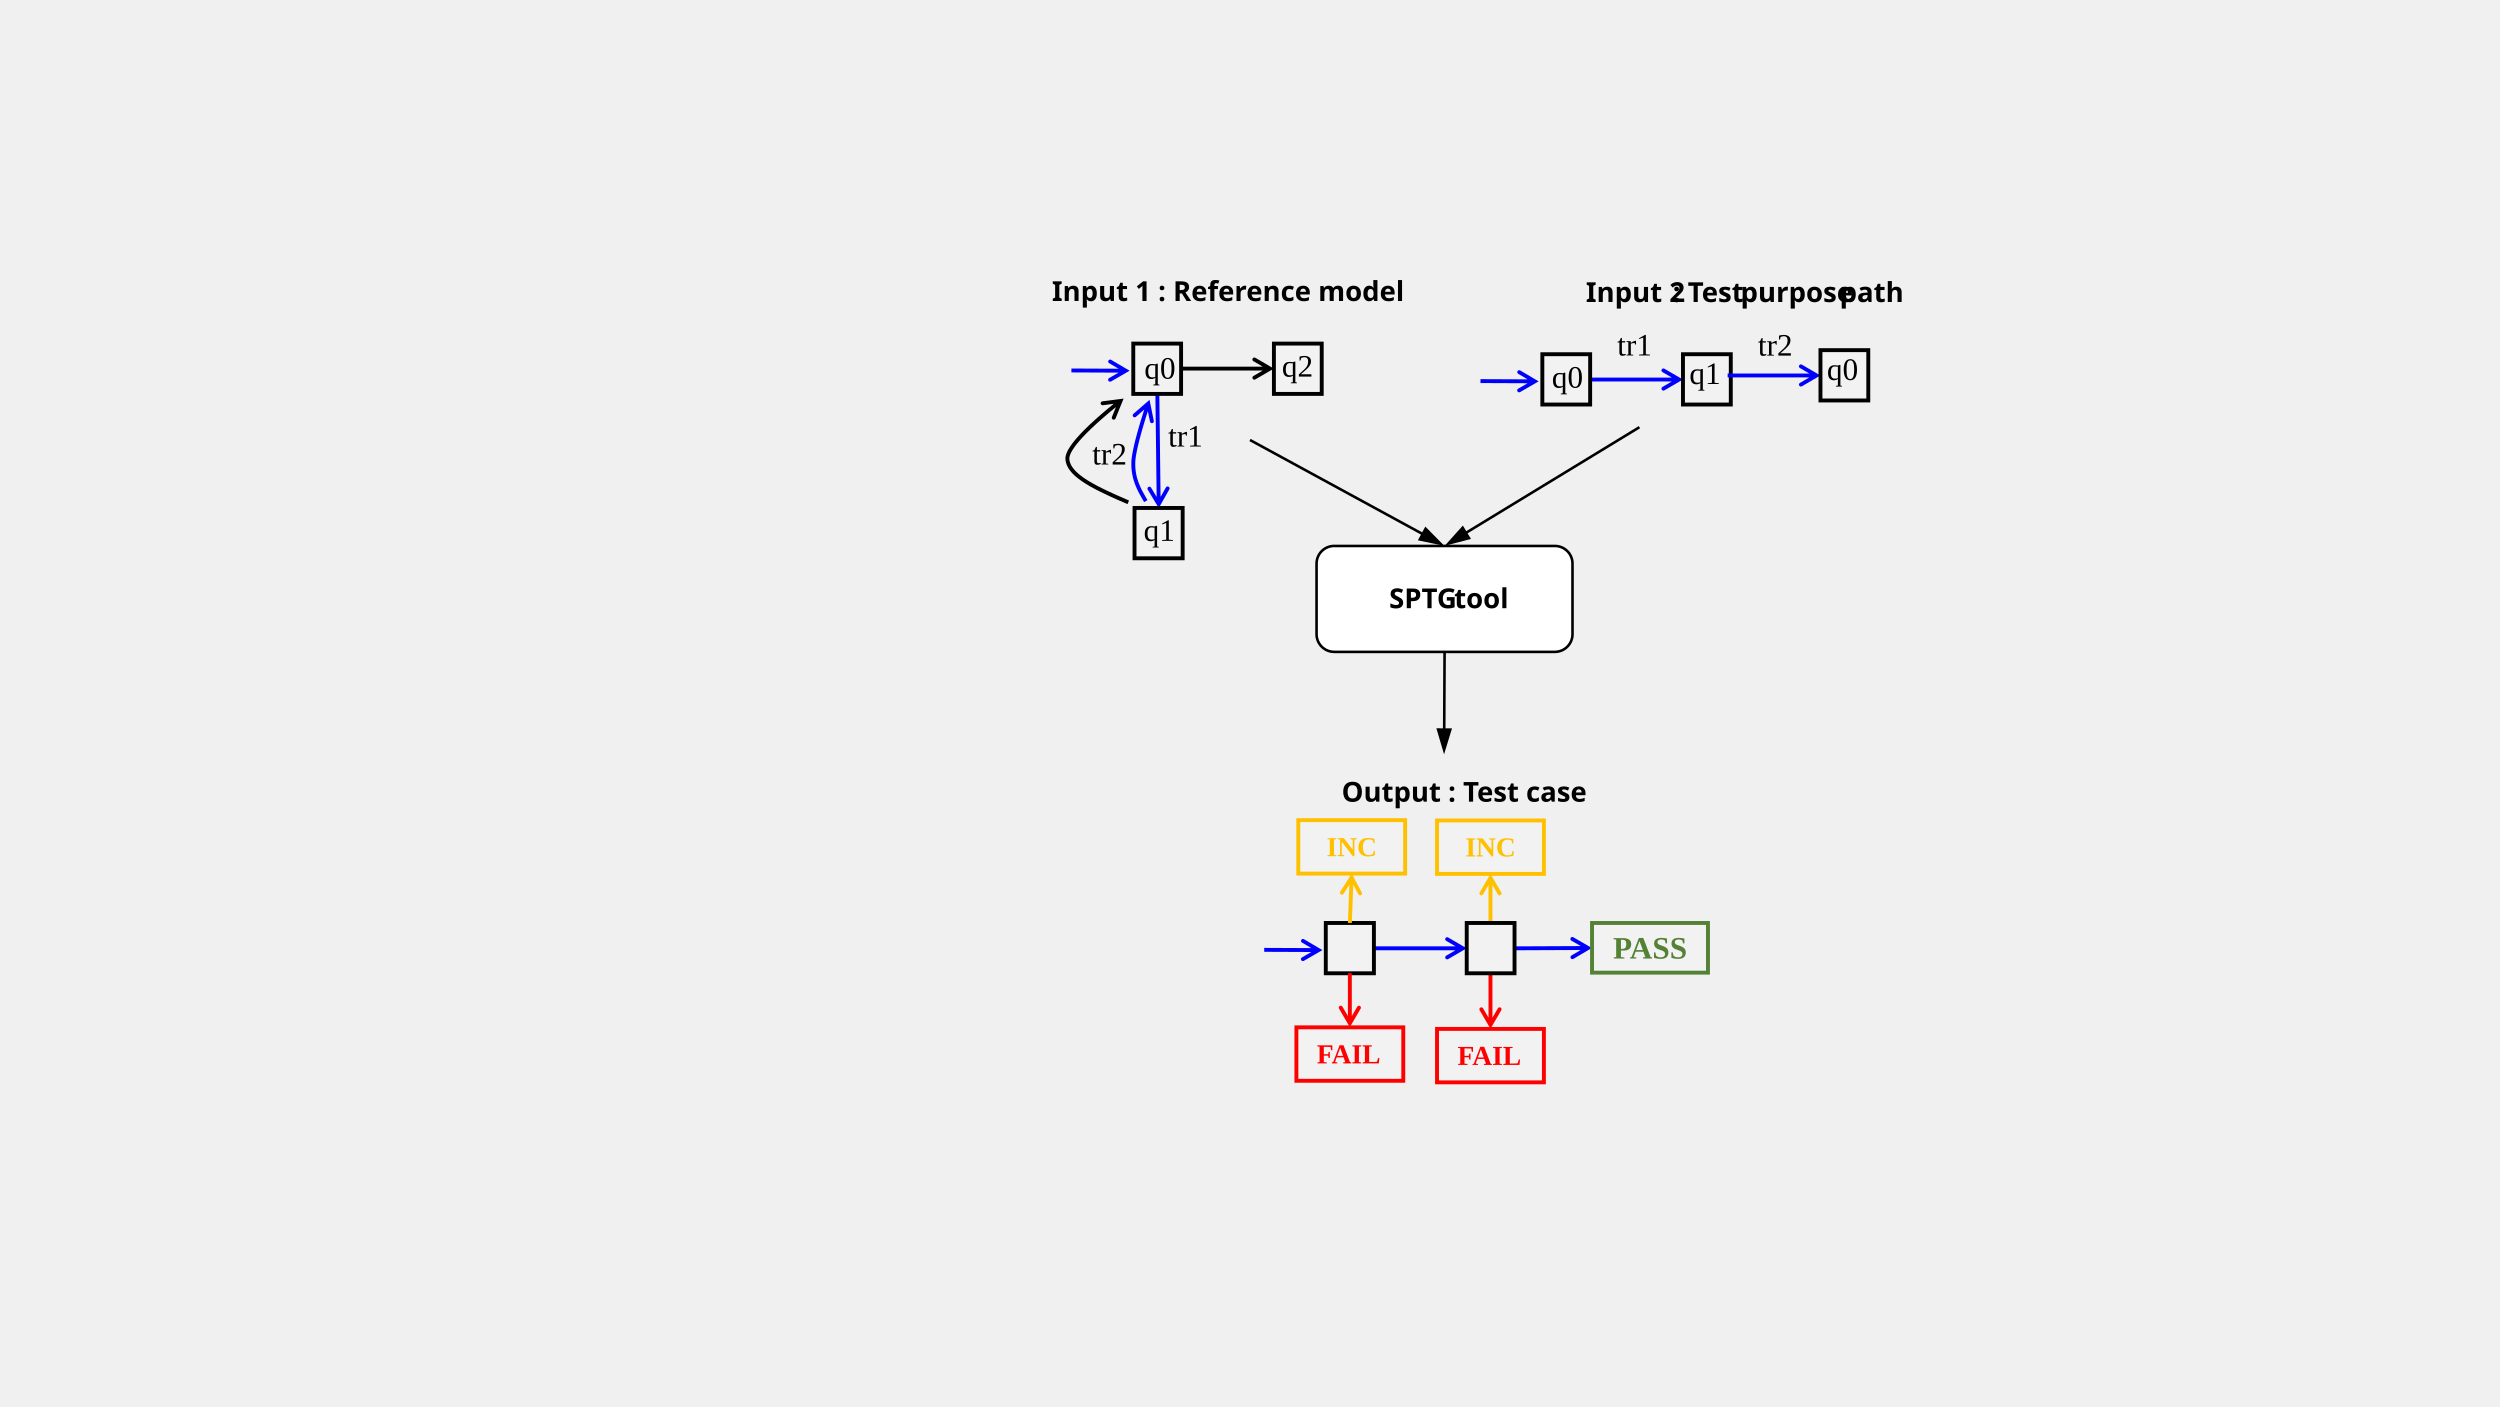
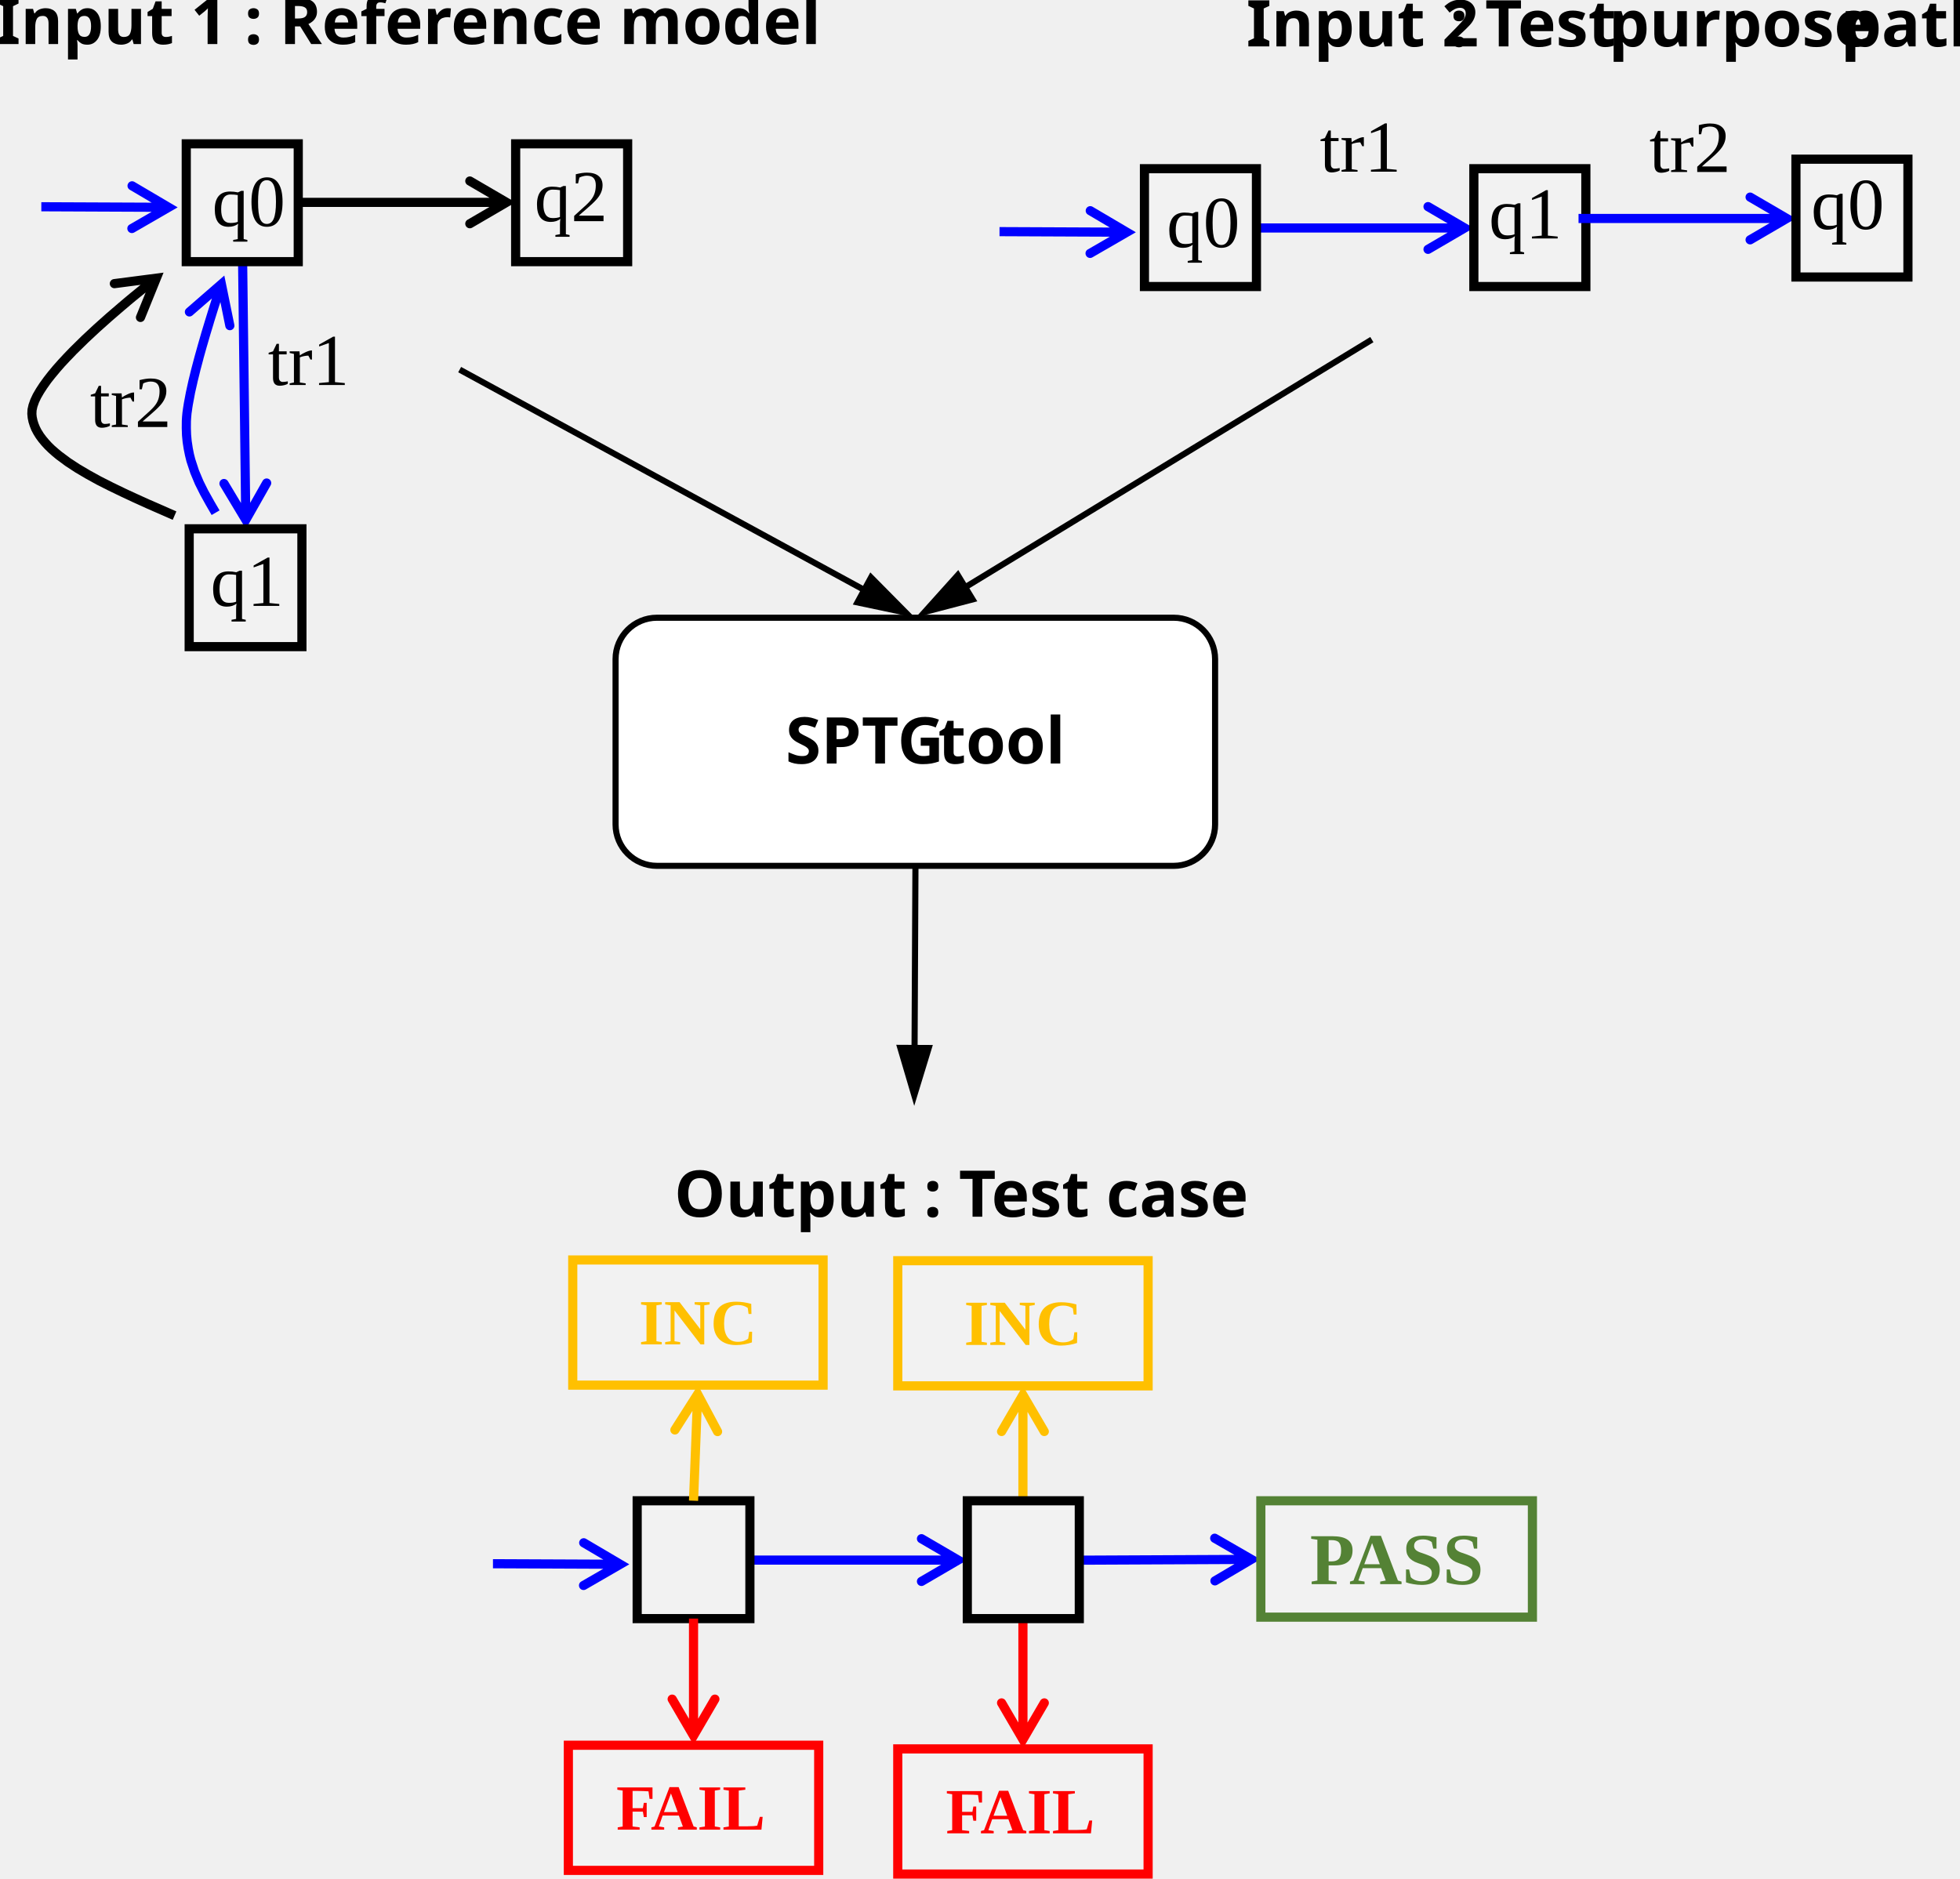
- <svg xmlns="http://www.w3.org/2000/svg" version="1.1" id="svg1" width="1280" height="720" viewBox="0 0 1280 720">
+ <svg xmlns="http://www.w3.org/2000/svg" version="1.1" id="svg1" width="428.411" height="410.678" viewBox="0 0 428.411 410.678">
  <defs id="defs1">
    <clipPath clipPathUnits="userSpaceOnUse" id="clipPath3">
      <path d="M 0,1.2207e-4 H 960 V 540 H 0 Z" clip-rule="evenodd" id="path3" />
    </clipPath>
    <clipPath clipPathUnits="userSpaceOnUse" id="clipPath5">
      <path d="M 1.4305e-5,0 H 960 V 540 H 1.4305e-5 Z" transform="matrix(1,0,0,-1,-533.42,306.46)" clip-rule="evenodd" id="path5" />
    </clipPath>
    <clipPath clipPathUnits="userSpaceOnUse" id="clipPath6">
      <path d="M 1.4305e-5,0 H 960 V 540 H 1.4305e-5 Z" transform="matrix(1,0,0,-1,-558.41,306.46)" clip-rule="evenodd" id="path6" />
    </clipPath>
    <clipPath clipPathUnits="userSpaceOnUse" id="clipPath18">
      <path d="M 1.4305e-5,0 H 960 V 540 H 1.4305e-5 Z" transform="matrix(1,0,0,-1,-448.56,368.52)" clip-rule="evenodd" id="path18" />
    </clipPath>
    <clipPath clipPathUnits="userSpaceOnUse" id="clipPath19">
      <path d="M 1.4305e-5,0 H 960 V 540 H 1.4305e-5 Z" transform="matrix(1,0,0,-1,-419.4,361.63)" clip-rule="evenodd" id="path19" />
    </clipPath>
    <clipPath clipPathUnits="userSpaceOnUse" id="clipPath24">
      <path d="M 1.4305e-5,0 H 960 V 540 H 1.4305e-5 Z" transform="matrix(1,0,0,-1,-439.42,394.58)" clip-rule="evenodd" id="path24" />
    </clipPath>
    <clipPath clipPathUnits="userSpaceOnUse" id="clipPath25">
      <path d="M 1.4305e-5,0 H 960 V 540 H 1.4305e-5 Z" transform="matrix(1,0,0,-1,-439.15,332.3)" clip-rule="evenodd" id="path25" />
    </clipPath>
    <clipPath clipPathUnits="userSpaceOnUse" id="clipPath26">
      <path d="M 1.4305e-5,0 H 960 V 540 H 1.4305e-5 Z" transform="matrix(1,0,0,-1,-595.9,391.13)" clip-rule="evenodd" id="path26" />
    </clipPath>
    <clipPath clipPathUnits="userSpaceOnUse" id="clipPath27">
      <path d="M 1.4305e-5,0 H 960 V 540 H 1.4305e-5 Z" transform="matrix(1,0,0,-1,-648.72,392.54)" clip-rule="evenodd" id="path27" />
    </clipPath>
    <clipPath clipPathUnits="userSpaceOnUse" id="clipPath30">
      <path d="M 1.4305e-5,0 H 960 V 540 H 1.4305e-5 Z" transform="matrix(1,0,0,-1,-701.54,394.1)" clip-rule="evenodd" id="path30" />
    </clipPath>
    <clipPath clipPathUnits="userSpaceOnUse" id="clipPath31">
      <path d="M 1.4305e-5,0 H 960 V 540 H 1.4305e-5 Z" transform="matrix(1,0,0,-1,-608.95,424.03)" clip-rule="evenodd" id="path31" />
    </clipPath>
    <clipPath clipPathUnits="userSpaceOnUse" id="clipPath32">
      <path d="M 1.4305e-5,0 H 960 V 540 H 1.4305e-5 Z" transform="matrix(1,0,0,-1,-642.31,424.03)" clip-rule="evenodd" id="path32" />
    </clipPath>
    <clipPath clipPathUnits="userSpaceOnUse" id="clipPath33">
      <path d="M 1.4305e-5,0 H 960 V 540 H 1.4305e-5 Z" transform="matrix(1,0,0,-1,-668.35,424.03)" clip-rule="evenodd" id="path33" />
    </clipPath>
    <clipPath clipPathUnits="userSpaceOnUse" id="clipPath34">
      <path d="M 1.4305e-5,0 H 960 V 540 H 1.4305e-5 Z" transform="matrix(1,0,0,-1,-706.39,424.03)" clip-rule="evenodd" id="path34" />
    </clipPath>
    <clipPath clipPathUnits="userSpaceOnUse" id="clipPath35">
      <path d="M 1.4305e-5,0 H 960 V 540 H 1.4305e-5 Z" transform="matrix(1,0,0,-1,-675.02,403.44)" clip-rule="evenodd" id="path35" />
    </clipPath>
    <clipPath clipPathUnits="userSpaceOnUse" id="clipPath36">
      <path d="M 1.4305e-5,0 H 960 V 540 H 1.4305e-5 Z" transform="matrix(1,0,0,-1,-621,403.49)" clip-rule="evenodd" id="path36" />
    </clipPath>
    <clipPath clipPathUnits="userSpaceOnUse" id="clipPath37">
      <path d="M 1.4305e-5,0 H 960 V 540 H 1.4305e-5 Z" transform="matrix(1,0,0,-1,-492.24,395.38)" clip-rule="evenodd" id="path37" />
    </clipPath>
    <clipPath clipPathUnits="userSpaceOnUse" id="clipPath41">
      <path d="M 1.4305e-5,0 H 960 V 540 H 1.4305e-5 Z" transform="matrix(1,0,0,-1,-619.39,171.91)" clip-rule="evenodd" id="path41" />
    </clipPath>
    <clipPath clipPathUnits="userSpaceOnUse" id="clipPath48">
      <path d="M 1.4305e-5,0 H 960 V 540 H 1.4305e-5 Z" transform="matrix(1,0,0,-1,-559.68,131.06)" clip-rule="evenodd" id="path48" />
    </clipPath>
    <clipPath clipPathUnits="userSpaceOnUse" id="clipPath50">
      <path d="M 1.4305e-5,0 H 960 V 540 H 1.4305e-5 Z" transform="matrix(1,0,0,-1,-562.68,211.13)" clip-rule="evenodd" id="path50" />
    </clipPath>
    <clipPath clipPathUnits="userSpaceOnUse" id="clipPath53">
      <path d="M 1.4305e-5,0 H 960 V 540 H 1.4305e-5 Z" transform="matrix(1,0,0,-1,-509.38,211.22)" clip-rule="evenodd" id="path53" />
    </clipPath>
    <clipPath clipPathUnits="userSpaceOnUse" id="clipPath56">
      <path d="M 1.4305e-5,0 H 960 V 540 H 1.4305e-5 Z" transform="matrix(1,0,0,-1,-505.66,131.66)" clip-rule="evenodd" id="path56" />
    </clipPath>
    <clipPath clipPathUnits="userSpaceOnUse" id="clipPath57">
      <path d="M 1.4305e-5,0 H 960 V 540 H 1.4305e-5 Z" transform="matrix(1,0,0,-1,-403.92,424.42)" clip-rule="evenodd" id="path57" />
    </clipPath>
    <clipPath clipPathUnits="userSpaceOnUse" id="clipPath58">
      <path d="M 1.4305e-5,0 H 960 V 540 H 1.4305e-5 Z" transform="matrix(1,0,0,-1,-515.18,232.15)" clip-rule="evenodd" id="path58" />
    </clipPath>
  </defs>
-   <g id="g1">
+   <g id="g1" transform="translate(-539.5294,-144.4817)">
    <g id="g3">
      <path id="path4" d="m 505.56,323.58 c 0,3.74 3.04,6.78 6.78,6.78 h 84.72 c 3.74,0 6.78,-3.04 6.78,-6.78 v -27.12 c 0,-3.74 -3.04,-6.78 -6.78,-6.78 h -84.72 c -3.74,0 -6.78,3.04 -6.78,6.78 z" style="fill:#ffffff;fill-opacity:1;fill-rule:evenodd;stroke:#000000;stroke-width:1;stroke-linecap:butt;stroke-linejoin:miter;stroke-miterlimit:10;stroke-dasharray:none;stroke-opacity:1" transform="matrix(1.333333,0,0,-1.333333,0,720)" />
    </g>
    <g id="g4">
      <text id="text4" xml:space="preserve" transform="matrix(1.333333,0,0,1.333333,711.2267,311.3867)" clip-path="url(#clipPath5)">
        <tspan style="font-variant:normal;font-weight:700;font-size:10.56px;font-family:Calibri;writing-mode:lr-tb;fill:#000000;fill-opacity:1;fill-rule:nonzero;stroke:none" x="0 5.027 10.644 15.935 22.662" y="0" id="tspan4">SPTG </tspan>
      </text>
    </g>
    <g id="g5">
      <text id="text5" xml:space="preserve" transform="matrix(1.333333,0,0,1.333333,744.5467,311.3867)" clip-path="url(#clipPath6)">
        <tspan style="font-variant:normal;font-weight:700;font-size:10.56px;font-family:Calibri;writing-mode:lr-tb;fill:#000000;fill-opacity:1;fill-rule:nonzero;stroke:none" x="0 3.707 9.346 14.985" y="0" id="tspan5">tool</tspan>
      </text>
    </g>
    <g id="g6">
      <path id="path7" d="m 629.28,376.39 -67.09,-40.87 0.52,-0.85 67.09,40.86 z m -67.54,-38.21 -6.98,-7.77 10.1,2.64 z" style="fill:#000000;fill-opacity:1;fill-rule:nonzero;stroke:none" transform="matrix(1.333333,0,0,-1.333333,0,720)" />
    </g>
    <g id="g7">
      <path id="path8" d="m 480.24,371.48 66.76,-36.36 -0.48,-0.88 -66.76,36.36 z m 67.08,-33.69 7.34,-7.42 -10.21,2.15 z" style="fill:#000000;fill-opacity:1;fill-rule:nonzero;stroke:none" transform="matrix(1.333333,0,0,-1.333333,0,720)" />
    </g>
    <g id="g8">
      <path id="path9" d="m 554.22,289.68 -0.15,-30.35 1,-0.01 0.15,30.36 z m -2.65,-29.34 2.95,-10.01 3.05,9.98 z" style="fill:#000000;fill-opacity:1;fill-rule:nonzero;stroke:none" transform="matrix(1.333333,0,0,-1.333333,0,720)" />
    </g>
    <g id="g9">
      <path id="path10" d="m 445.17,388.75 0.52,-42.34 -1.5,-0.01 -0.52,42.33 z m 3.85,-36.67 -4.06,-7.16 -4.24,7.06 c -0.21,0.35 -0.1,0.81 0.26,1.03 0.35,0.21 0.81,0.09 1.03,-0.26 l 3.57,-5.96 -1.29,-0.01 3.42,6.04 c 0.21,0.36 0.66,0.48 1.02,0.28 0.36,-0.2 0.49,-0.66 0.29,-1.02 z" style="fill:#0000ff;fill-opacity:1;fill-rule:nonzero;stroke:none" transform="matrix(1.333333,0,0,-1.333333,0,720)" />
    </g>
    <g id="g10">
      <path id="path11" d="m 453.54,397.71 h 34.13 v 1.5 h -34.13 z m 28.51,-3.4 7.11,4.15 -7.11,4.15 c -0.36,0.21 -0.82,0.09 -1.03,-0.27 -0.21,-0.36 -0.09,-0.82 0.27,-1.03 l 6,-3.5 v 1.3 l -6,-3.5 c -0.36,-0.21 -0.48,-0.67 -0.27,-1.03 0.21,-0.36 0.67,-0.48 1.03,-0.27 z" style="fill:#000000;fill-opacity:1;fill-rule:nonzero;stroke:none" transform="matrix(1.333333,0,0,-1.333333,0,720)" />
    </g>
    <g id="g11">
      <path id="path12" d="m 439.34,347.2 -0.94,1.62 -0.92,1.66 -0.86,1.72 -0.76,1.81 -0.64,1.93 -0.25,1.02 -0.21,1.05 -0.17,1.1 -0.11,1.13 -0.04,1.18 0.01,1.23 0.04,0.67 0.07,0.73 0.11,0.77 0.13,0.82 0.33,1.74 0.41,1.87 0.48,1.96 0.53,2 0.56,2 0.57,1.98 0.57,1.88 0.55,1.78 0.26,0.83 0.25,0.78 0.23,0.74 0.23,0.68 v 0 l 0.2,0.62 v -0.01 l 0.18,0.56 0.08,0.24 1.43,-0.47 -0.08,-0.24 v 0.01 l -0.18,-0.56 -0.21,-0.62 -0.22,-0.67 v 0.01 l -0.23,-0.74 -0.25,-0.78 -0.26,-0.83 v 0 l -0.55,-1.77 0.01,0.01 -0.57,-1.88 v 0 l -0.57,-1.96 v 0.01 l -0.56,-2 0.01,0.01 -0.53,-1.99 0.01,0.02 -0.48,-1.94 0.01,0.01 -0.42,-1.85 0.01,0.02 -0.32,-1.72 v 0.02 l -0.13,-0.8 0.01,0.02 -0.11,-0.75 v 0.03 l -0.06,-0.7 v 0.03 l -0.04,-0.64 v 0.04 l -0.01,-1.2 v 0.04 l 0.04,-1.14 v 0.04 l 0.1,-1.09 v 0.04 l 0.16,-1.06 -0.01,0.04 0.2,-1.02 -0.01,0.04 0.25,-0.98 -0.01,0.05 0.61,-1.87 -0.02,0.06 0.74,-1.76 -0.02,0.04 0.84,-1.69 -0.01,0.03 0.91,-1.63 -0.01,0.01 0.94,-1.61 z m -4.13,33.86 6.21,5.4 1.64,-8.06 c 0.09,-0.41 -0.18,-0.81 -0.58,-0.89 -0.41,-0.08 -0.8,0.18 -0.89,0.59 l -1.38,6.8 1.22,-0.41 -5.24,-4.56 c -0.31,-0.27 -0.79,-0.24 -1.06,0.08 -0.27,0.31 -0.24,0.78 0.08,1.05 z" style="fill:#0000ff;fill-opacity:1;fill-rule:nonzero;stroke:none" transform="matrix(1.333333,0,0,-1.333333,0,720)" />
    </g>
    <g id="g12">
      <path id="path13" d="m 432.96,346.41 -4.31,1.89 -2.12,0.96 -2.07,0.97 -2.01,0.97 -1.94,0.98 -1.83,1.01 -1.73,1.02 -1.6,1.05 -1.45,1.07 -0.68,0.56 -0.63,0.56 -0.59,0.57 -0.54,0.59 -0.49,0.59 -0.44,0.6 -0.39,0.63 -0.34,0.64 -0.26,0.66 -0.21,0.66 -0.14,0.68 -0.07,0.72 0.04,0.77 0.18,0.8 0.3,0.84 0.4,0.85 0.51,0.88 0.58,0.89 0.67,0.93 0.73,0.94 0.8,0.96 0.86,0.97 0.9,0.97 0.94,0.98 1.97,1.94 2.04,1.9 2.05,1.83 1.98,1.7 0.94,0.8 0.9,0.75 0.86,0.7 0.81,0.66 0.73,0.58 0.67,0.53 0.59,0.46 h -0.01 l 0.26,0.2 0.93,-1.18 -0.26,-0.2 -0.58,-0.46 -0.67,-0.52 v 0 l -0.72,-0.58 v 0 l -0.8,-0.65 -0.86,-0.7 0.01,0.01 -0.9,-0.75 h 0.01 l -0.94,-0.79 v 0 l -1.97,-1.7 0.01,0.01 -2.03,-1.81 0.01,0.01 -2.03,-1.89 0.02,0.01 -1.96,-1.92 0.02,0.01 -0.93,-0.97 v 0.01 l -0.89,-0.96 0.01,0.02 -0.84,-0.96 0.02,0.02 -0.79,-0.95 0.01,0.02 -0.72,-0.91 0.02,0.02 -0.64,-0.9 0.02,0.03 -0.56,-0.86 0.02,0.03 -0.48,-0.83 0.03,0.06 -0.38,-0.8 0.03,0.07 -0.27,-0.76 0.02,0.09 -0.15,-0.7 0.01,0.12 -0.03,-0.65 -0.01,0.12 0.06,-0.62 -0.01,0.08 0.13,-0.61 -0.02,0.07 0.19,-0.6 -0.02,0.06 0.24,-0.59 -0.03,0.07 0.3,-0.59 -0.02,0.05 0.36,-0.58 -0.04,0.05 0.42,-0.56 -0.03,0.03 0.47,-0.56 -0.03,0.03 0.51,-0.56 -0.03,0.03 0.56,-0.55 -0.03,0.03 0.61,-0.53 -0.01,0.01 0.65,-0.54 -0.03,0.03 1.41,-1.05 -0.03,0.02 1.57,-1.03 -0.03,0.02 1.7,-1 -0.02,0.01 1.81,-1 -0.02,0.01 1.92,-0.97 h -0.01 l 1.99,-0.96 h -0.01 l 2.07,-0.96 -0.01,0.01 2.11,-0.96 v 0.01 l 4.3,-1.89 z m -9.66,39.47 8.16,1.06 -3.09,-7.63 c -0.16,-0.38 -0.59,-0.57 -0.98,-0.41 -0.38,0.16 -0.57,0.59 -0.41,0.98 l 2.61,6.43 0.79,-1.02 -6.89,-0.9 c -0.41,-0.05 -0.78,0.24 -0.84,0.65 -0.05,0.41 0.24,0.79 0.65,0.84 z" style="fill:#000000;fill-opacity:1;fill-rule:nonzero;stroke:none" transform="matrix(1.333333,0,0,-1.333333,0,720)" />
    </g>
    <g id="g13">
      <path id="path14" d="m 411.42,398.49 20.87,-0.09 -0.01,-1.5 -20.86,0.09 z m 15.26,3.33 7.09,-4.18 -7.13,-4.12 v 0 c -0.36,-0.2 -0.82,-0.08 -1.02,0.28 -0.21,0.36 -0.09,0.82 0.27,1.02 l 6.02,3.48 -0.01,-1.3 -5.98,3.53 c -0.36,0.21 -0.48,0.67 -0.27,1.02 0.21,0.36 0.67,0.48 1.03,0.27 z" style="fill:#0000ff;fill-opacity:1;fill-rule:nonzero;stroke:none" transform="matrix(1.333333,0,0,-1.333333,0,720)" />
    </g>
    <g id="g14">
      <path id="path15" d="m 435.18,388.74 h 18.36 v 19.32 h -18.36 z" style="fill:#f2f2f2;fill-opacity:1;fill-rule:evenodd;stroke:#000000;stroke-width:1.5;stroke-linecap:butt;stroke-linejoin:miter;stroke-miterlimit:10;stroke-dasharray:none;stroke-opacity:1" transform="matrix(1.333333,0,0,-1.333333,0,720)" />
    </g>
    <g id="g15">
      <path id="path16" d="m 435.66,325.62 h 18.48 v 19.32 h -18.48 z" style="fill:#f2f2f2;fill-opacity:1;fill-rule:evenodd;stroke:#000000;stroke-width:1.5;stroke-linecap:butt;stroke-linejoin:miter;stroke-miterlimit:10;stroke-dasharray:none;stroke-opacity:1" transform="matrix(1.333333,0,0,-1.333333,0,720)" />
    </g>
    <g id="g16">
      <path id="path17" d="m 489.18,388.74 h 18.36 v 19.32 h -18.36 z" style="fill:#f2f2f2;fill-opacity:1;fill-rule:evenodd;stroke:#000000;stroke-width:1.5;stroke-linecap:butt;stroke-linejoin:miter;stroke-miterlimit:10;stroke-dasharray:none;stroke-opacity:1" transform="matrix(1.333333,0,0,-1.333333,0,720)" />
    </g>
    <g id="g17">
      <text id="text17" xml:space="preserve" transform="matrix(1.333333,0,0,1.333333,598.08,228.64)" clip-path="url(#clipPath18)">
        <tspan style="font-variant:normal;font-weight:normal;font-size:12px;font-family:'Times New Roman';writing-mode:lr-tb;fill:#000000;fill-opacity:1;fill-rule:nonzero;stroke:none" x="0 3.336 7.332" y="0" id="tspan17">tr1</tspan>
      </text>
    </g>
    <g id="g18">
      <text id="text18" xml:space="preserve" transform="matrix(1.333333,0,0,1.333333,559.2,237.8267)" clip-path="url(#clipPath19)">
        <tspan style="font-variant:normal;font-weight:normal;font-size:12px;font-family:'Times New Roman';writing-mode:lr-tb;fill:#000000;fill-opacity:1;fill-rule:nonzero;stroke:none" x="0 3.336 7.332" y="0" id="tspan18">tr2</tspan>
      </text>
    </g>
    <g id="g19">
      <path id="path20" d="m 610.62,393.51 h 34.13 v 1.5 h -34.13 z m 28.51,-3.4 7.11,4.15 -7.11,4.15 c -0.36,0.21 -0.82,0.09 -1.03,-0.27 -0.21,-0.36 -0.09,-0.82 0.27,-1.03 l 6,-3.5 v 1.3 l -6,-3.5 c -0.36,-0.21 -0.48,-0.67 -0.27,-1.03 0.21,-0.36 0.67,-0.48 1.03,-0.27 z" style="fill:#0000ff;fill-opacity:1;fill-rule:nonzero;stroke:none" transform="matrix(1.333333,0,0,-1.333333,0,720)" />
    </g>
    <g id="g20">
      <path id="path21" d="m 568.5,394.41 20.87,-0.09 -0.01,-1.5 -20.86,0.09 z m 15.26,3.33 7.09,-4.18 -7.13,-4.12 v 0 c -0.36,-0.2 -0.82,-0.08 -1.02,0.28 -0.21,0.36 -0.09,0.82 0.27,1.02 l 6.02,3.48 -0.01,-1.3 -5.98,3.53 c -0.36,0.21 -0.48,0.67 -0.27,1.02 0.21,0.36 0.67,0.48 1.03,0.27 z" style="fill:#0000ff;fill-opacity:1;fill-rule:nonzero;stroke:none" transform="matrix(1.333333,0,0,-1.333333,0,720)" />
    </g>
    <g id="g21">
      <path id="path22" d="m 592.26,384.66 h 18.36 v 19.32 h -18.36 z" style="fill:#f2f2f2;fill-opacity:1;fill-rule:evenodd;stroke:#000000;stroke-width:1.5;stroke-linecap:butt;stroke-linejoin:miter;stroke-miterlimit:10;stroke-dasharray:none;stroke-opacity:1" transform="matrix(1.333333,0,0,-1.333333,0,720)" />
    </g>
    <g id="g22">
      <path id="path23" d="m 646.26,384.66 h 18.36 v 19.32 h -18.36 z" style="fill:#f2f2f2;fill-opacity:1;fill-rule:evenodd;stroke:#000000;stroke-width:1.5;stroke-linecap:butt;stroke-linejoin:miter;stroke-miterlimit:10;stroke-dasharray:none;stroke-opacity:1" transform="matrix(1.333333,0,0,-1.333333,0,720)" />
    </g>
    <g id="g23">
      <text id="text23" xml:space="preserve" transform="matrix(1.333333,0,0,1.333333,585.8933,193.8933)" clip-path="url(#clipPath24)">
        <tspan style="font-variant:normal;font-weight:normal;font-size:12px;font-family:'Times New Roman';writing-mode:lr-tb;fill:#000000;fill-opacity:1;fill-rule:nonzero;stroke:none" x="0 6" y="0" id="tspan23">q0</tspan>
      </text>
    </g>
    <g id="g24">
      <text id="text24" xml:space="preserve" transform="matrix(1.333333,0,0,1.333333,585.5333,276.9333)" clip-path="url(#clipPath25)">
        <tspan style="font-variant:normal;font-weight:normal;font-size:12px;font-family:'Times New Roman';writing-mode:lr-tb;fill:#000000;fill-opacity:1;fill-rule:nonzero;stroke:none" x="0 6" y="0" id="tspan24">q1</tspan>
      </text>
    </g>
    <g id="g25">
      <text id="text25" xml:space="preserve" transform="matrix(1.333333,0,0,1.333333,794.5333,198.4933)" clip-path="url(#clipPath26)">
        <tspan style="font-variant:normal;font-weight:normal;font-size:12px;font-family:'Times New Roman';writing-mode:lr-tb;fill:#000000;fill-opacity:1;fill-rule:nonzero;stroke:none" x="0 6" y="0" id="tspan25">q0</tspan>
      </text>
    </g>
    <g id="g26">
      <text id="text26" xml:space="preserve" transform="matrix(1.333333,0,0,1.333333,864.96,196.6133)" clip-path="url(#clipPath27)">
        <tspan style="font-variant:normal;font-weight:normal;font-size:12px;font-family:'Times New Roman';writing-mode:lr-tb;fill:#000000;fill-opacity:1;fill-rule:nonzero;stroke:none" x="0 6" y="0" id="tspan26">q1</tspan>
      </text>
    </g>
    <g id="g27">
      <path id="path28" d="m 663.42,395.07 h 34.13 v 1.5 h -34.13 z m 28.51,-3.4 7.11,4.15 -7.11,4.15 c -0.36,0.21 -0.82,0.09 -1.03,-0.27 -0.21,-0.36 -0.09,-0.82 0.27,-1.03 l 6,-3.5 v 1.3 l -6,-3.5 c -0.36,-0.21 -0.48,-0.67 -0.27,-1.03 0.21,-0.36 0.67,-0.48 1.03,-0.27 z" style="fill:#0000ff;fill-opacity:1;fill-rule:nonzero;stroke:none" transform="matrix(1.333333,0,0,-1.333333,0,720)" />
    </g>
    <g id="g28">
      <path id="path29" d="m 699.06,386.22 h 18.36 v 19.32 h -18.36 z" style="fill:#f2f2f2;fill-opacity:1;fill-rule:evenodd;stroke:#000000;stroke-width:1.5;stroke-linecap:butt;stroke-linejoin:miter;stroke-miterlimit:10;stroke-dasharray:none;stroke-opacity:1" transform="matrix(1.333333,0,0,-1.333333,0,720)" />
    </g>
    <g id="g29">
      <text id="text29" xml:space="preserve" transform="matrix(1.333333,0,0,1.333333,935.3867,194.5333)" clip-path="url(#clipPath30)">
        <tspan style="font-variant:normal;font-weight:normal;font-size:12px;font-family:'Times New Roman';writing-mode:lr-tb;fill:#000000;fill-opacity:1;fill-rule:nonzero;stroke:none" x="0 6" y="0" id="tspan29">q0</tspan>
      </text>
    </g>
    <g id="g30">
      <text id="text30" xml:space="preserve" transform="matrix(1.333333,0,0,1.333333,811.9333,154.6267)" clip-path="url(#clipPath31)">
        <tspan style="font-variant:normal;font-weight:700;font-size:10.584px;font-family:Calibri;writing-mode:lr-tb;fill:#000000;fill-opacity:1;fill-rule:nonzero;stroke:none" x="0 2.762 8.404 14.045 19.686 23.391 25.666 31.053" y="0" id="tspan30">Input 2 </tspan>
      </text>
    </g>
    <g id="g31">
      <text id="text31" xml:space="preserve" transform="matrix(1.333333,0,0,1.333333,856.4133,154.6267)" clip-path="url(#clipPath32)">
        <tspan style="font-variant:normal;font-weight:700;font-size:10.584px;font-family:Calibri;writing-mode:lr-tb;fill:#000000;fill-opacity:1;fill-rule:nonzero;stroke:none" x="0 2.879 5.271 10.552 15.834 20.057 23.729" y="0" id="tspan31">: Test </tspan>
      </text>
    </g>
    <g id="g32">
      <text id="text32" xml:space="preserve" transform="matrix(1.333333,0,0,1.333333,891.1333,154.6267)" clip-path="url(#clipPath33)">
        <tspan style="font-variant:normal;font-weight:700;font-size:10.584px;font-family:Calibri;writing-mode:lr-tb;fill:#000000;fill-opacity:1;fill-rule:nonzero;stroke:none" x="0 5.641 11.283 14.998 20.639 26.28 30.503" y="0" id="tspan32">purpose</tspan>
      </text>
    </g>
    <g id="g33">
      <text id="text33" xml:space="preserve" transform="matrix(1.333333,0,0,1.333333,941.8533,154.6267)" clip-path="url(#clipPath34)">
        <tspan style="font-variant:normal;font-weight:700;font-size:10.584px;font-family:Calibri;writing-mode:lr-tb;fill:#000000;fill-opacity:1;fill-rule:nonzero;stroke:none" x="0 5.641 10.806 14.511" y="0" id="tspan33">path</tspan>
      </text>
    </g>
    <g id="g34">
      <text id="text34" xml:space="preserve" transform="matrix(1.333333,0,0,1.333333,900.0267,182.08)" clip-path="url(#clipPath35)">
        <tspan style="font-variant:normal;font-weight:normal;font-size:12px;font-family:'Times New Roman';writing-mode:lr-tb;fill:#000000;fill-opacity:1;fill-rule:nonzero;stroke:none" x="0 3.336 7.332" y="0" id="tspan34">tr2</tspan>
      </text>
    </g>
    <g id="g35">
      <text id="text35" xml:space="preserve" transform="matrix(1.333333,0,0,1.333333,828,182.0133)" clip-path="url(#clipPath36)">
        <tspan style="font-variant:normal;font-weight:normal;font-size:12px;font-family:'Times New Roman';writing-mode:lr-tb;fill:#000000;fill-opacity:1;fill-rule:nonzero;stroke:none" x="0 3.336 7.332" y="0" id="tspan35">tr1</tspan>
      </text>
    </g>
    <g id="g36">
      <text id="text36" xml:space="preserve" transform="matrix(1.333333,0,0,1.333333,656.32,192.8267)" clip-path="url(#clipPath37)">
        <tspan style="font-variant:normal;font-weight:normal;font-size:12px;font-family:'Times New Roman';writing-mode:lr-tb;fill:#000000;fill-opacity:1;fill-rule:nonzero;stroke:none" x="0 6" y="0" id="tspan36">q2</tspan>
      </text>
    </g>
    <g id="g37">
      <path id="path38" d="m 581.58,175.09 28.22,0.13 -0.01,1.5 -28.21,-0.13 z m 22.61,-3.29 7.09,4.18 -7.13,4.11 c -0.36,0.21 -0.81,0.09 -1.02,-0.27 -0.21,-0.36 -0.08,-0.82 0.27,-1.03 l 6.02,-3.47 -0.01,1.3 -5.98,-3.53 c -0.36,-0.21 -0.47,-0.67 -0.26,-1.03 0.21,-0.35 0.67,-0.47 1.02,-0.26 z" style="fill:#0000ff;fill-opacity:1;fill-rule:nonzero;stroke:none" transform="matrix(1.333333,0,0,-1.333333,0,720)" />
    </g>
    <g id="g38">
      <path id="path39" d="m 571.59,185.58 v 17.36 h 1.5 v -17.36 z m -3.4,11.73 4.15,7.11 4.15,-7.11 c 0.21,-0.35 0.09,-0.81 -0.27,-1.02 -0.36,-0.21 -0.82,-0.09 -1.03,0.27 l -3.5,6 h 1.3 l -3.5,-6 c -0.21,-0.36 -0.67,-0.48 -1.03,-0.27 -0.36,0.21 -0.48,0.67 -0.27,1.02 z" style="fill:#ffc000;fill-opacity:1;fill-rule:nonzero;stroke:none" transform="matrix(1.333333,0,0,-1.333333,0,720)" />
    </g>
    <g id="g39">
      <path id="path40" d="m 611.34,166.5 h 44.52 v 19.08 h -44.52 z" style="fill:#f2f2f2;fill-opacity:1;fill-rule:evenodd;stroke:#548235;stroke-width:1.5;stroke-linecap:butt;stroke-linejoin:miter;stroke-miterlimit:10;stroke-dasharray:none;stroke-opacity:1" transform="matrix(1.333333,0,0,-1.333333,0,720)" />
    </g>
    <g id="g40">
      <text id="text40" xml:space="preserve" transform="matrix(1.333333,0,0,1.333333,825.8533,490.7867)" clip-path="url(#clipPath41)">
        <tspan style="font-variant:normal;font-weight:700;font-size:12px;font-family:'Times New Roman';writing-mode:lr-tb;fill:#548235;fill-opacity:1;fill-rule:nonzero;stroke:none" x="0 6.36 15.024 21.696" y="0" id="tspan40">PASS</tspan>
      </text>
    </g>
    <g id="g41">
      <path id="path42" d="m 571.59,166.26 v -19.82 h 1.5 v 19.82 z m -3.4,-14.2 4.15,-7.11 4.15,7.11 c 0.21,0.36 0.09,0.82 -0.27,1.03 -0.36,0.21 -0.82,0.08 -1.03,-0.27 v 0 l -3.5,-6 h 1.3 l -3.5,6 c -0.21,0.35 -0.67,0.48 -1.03,0.27 -0.36,-0.21 -0.48,-0.67 -0.27,-1.03 z" style="fill:#ff0000;fill-opacity:1;fill-rule:nonzero;stroke:none" transform="matrix(1.333333,0,0,-1.333333,0,720)" />
    </g>
    <g id="g42">
      <path id="path43" d="m 527.58,175.11 h 34.13 v 1.5 h -34.13 z m 28.51,-3.4 7.11,4.15 -7.11,4.15 c -0.36,0.21 -0.82,0.09 -1.03,-0.27 -0.21,-0.36 -0.09,-0.82 0.27,-1.03 l 6,-3.5 v 1.3 l -6,-3.5 c -0.36,-0.21 -0.48,-0.67 -0.27,-1.03 0.21,-0.36 0.67,-0.48 1.03,-0.27 z" style="fill:#0000ff;fill-opacity:1;fill-rule:nonzero;stroke:none" transform="matrix(1.333333,0,0,-1.333333,0,720)" />
    </g>
    <g id="g43">
      <path id="path44" d="m 485.46,176.01 20.87,-0.09 -0.01,-1.5 -20.86,0.09 z m 15.26,3.33 7.09,-4.18 -7.13,-4.12 c -0.36,-0.2 -0.82,-0.08 -1.02,0.28 -0.21,0.36 -0.09,0.82 0.27,1.02 l 6.02,3.48 -0.01,-1.3 -5.98,3.53 c -0.36,0.21 -0.48,0.67 -0.27,1.02 0.21,0.36 0.67,0.48 1.03,0.27 z" style="fill:#0000ff;fill-opacity:1;fill-rule:nonzero;stroke:none" transform="matrix(1.333333,0,0,-1.333333,0,720)" />
    </g>
    <g id="g44">
      <path id="path45" d="m 509.1,166.26 h 18.48 v 19.32 H 509.1 Z" style="fill:#f2f2f2;fill-opacity:1;fill-rule:evenodd;stroke:#000000;stroke-width:1.5;stroke-linecap:butt;stroke-linejoin:miter;stroke-miterlimit:10;stroke-dasharray:none;stroke-opacity:1" transform="matrix(1.333333,0,0,-1.333333,0,720)" />
    </g>
    <g id="g45">
      <path id="path46" d="m 563.22,166.26 h 18.36 v 19.32 h -18.36 z" style="fill:#f2f2f2;fill-opacity:1;fill-rule:evenodd;stroke:#000000;stroke-width:1.5;stroke-linecap:butt;stroke-linejoin:miter;stroke-miterlimit:10;stroke-dasharray:none;stroke-opacity:1" transform="matrix(1.333333,0,0,-1.333333,0,720)" />
    </g>
    <g id="g46">
      <path id="path47" d="m 551.82,124.38 h 41.04 v 20.52 h -41.04 z" style="fill:#f2f2f2;fill-opacity:1;fill-rule:evenodd;stroke:#ff0000;stroke-width:1.5;stroke-linecap:butt;stroke-linejoin:miter;stroke-miterlimit:10;stroke-dasharray:none;stroke-opacity:1" transform="matrix(1.333333,0,0,-1.333333,0,720)" />
    </g>
    <g id="g47">
      <text id="text47" xml:space="preserve" transform="matrix(1.333333,0,0,1.333333,746.24,545.2533)" clip-path="url(#clipPath48)">
        <tspan style="font-variant:normal;font-weight:700;font-size:10.56px;font-family:'Times New Roman';writing-mode:lr-tb;fill:#ff0000;fill-opacity:1;fill-rule:nonzero;stroke:none" x="0 6.452 14.15 18.258" y="0" id="tspan47">FAIL</tspan>
      </text>
    </g>
    <g id="g48">
      <path id="path49" d="m 551.82,204.42 h 41.04 v 20.52 h -41.04 z" style="fill:#f2f2f2;fill-opacity:1;fill-rule:evenodd;stroke:#ffc000;stroke-width:1.5;stroke-linecap:butt;stroke-linejoin:miter;stroke-miterlimit:10;stroke-dasharray:none;stroke-opacity:1" transform="matrix(1.333333,0,0,-1.333333,0,720)" />
    </g>
    <g id="g49">
      <text id="text49" xml:space="preserve" transform="matrix(1.333333,0,0,1.333333,750.24,438.4933)" clip-path="url(#clipPath50)">
        <tspan style="font-variant:normal;font-weight:700;font-size:10.56px;font-family:'Times New Roman';writing-mode:lr-tb;fill:#ffc000;fill-opacity:1;fill-rule:nonzero;stroke:none" x="0 4.108 11.732" y="0" id="tspan49">INC</tspan>
      </text>
    </g>
    <g id="g50">
      <path id="path51" d="m 519.09,185.56 0.67,17.47 -1.49,0.06 -0.68,-17.47 z m 3.85,11.72 -3.87,7.26 -4.42,-6.94 c -0.22,-0.35 -0.12,-0.81 0.23,-1.04 0.35,-0.22 0.82,-0.12 1.04,0.23 l 3.73,5.86 -1.3,0.05 3.27,-6.13 v 0 c 0.19,-0.36 0.65,-0.5 1.01,-0.31 0.37,0.2 0.51,0.65 0.31,1.02 z" style="fill:#ffc000;fill-opacity:1;fill-rule:nonzero;stroke:none" transform="matrix(1.333333,0,0,-1.333333,0,720)" />
    </g>
    <g id="g51">
      <path id="path52" d="m 498.54,204.54 h 41.04 v 20.52 h -41.04 z" style="fill:#f2f2f2;fill-opacity:1;fill-rule:evenodd;stroke:#ffc000;stroke-width:1.5;stroke-linecap:butt;stroke-linejoin:miter;stroke-miterlimit:10;stroke-dasharray:none;stroke-opacity:1" transform="matrix(1.333333,0,0,-1.333333,0,720)" />
    </g>
    <g id="g52">
      <text id="text52" xml:space="preserve" transform="matrix(1.333333,0,0,1.333333,679.1733,438.3733)" clip-path="url(#clipPath53)">
        <tspan style="font-variant:normal;font-weight:700;font-size:10.56px;font-family:'Times New Roman';writing-mode:lr-tb;fill:#ffc000;fill-opacity:1;fill-rule:nonzero;stroke:none" x="0 4.108 11.732" y="0" id="tspan52">INC</tspan>
      </text>
    </g>
    <g id="g53">
      <path id="path54" d="m 517.59,166.26 v -19.2 h 1.5 v 19.2 z m -3.4,-13.58 4.15,-7.11 4.15,7.11 c 0.21,0.36 0.09,0.82 -0.27,1.03 -0.36,0.2 -0.82,0.08 -1.03,-0.27 l -3.5,-6 h 1.3 l -3.5,6 c -0.21,0.35 -0.67,0.47 -1.03,0.27 -0.36,-0.21 -0.48,-0.67 -0.27,-1.03 z" style="fill:#ff0000;fill-opacity:1;fill-rule:nonzero;stroke:none" transform="matrix(1.333333,0,0,-1.333333,0,720)" />
    </g>
    <g id="g54">
      <path id="path55" d="m 497.82,124.98 h 41.04 v 20.52 h -41.04 z" style="fill:#f2f2f2;fill-opacity:1;fill-rule:evenodd;stroke:#ff0000;stroke-width:1.5;stroke-linecap:butt;stroke-linejoin:miter;stroke-miterlimit:10;stroke-dasharray:none;stroke-opacity:1" transform="matrix(1.333333,0,0,-1.333333,0,720)" />
    </g>
    <g id="g55">
      <text id="text55" xml:space="preserve" transform="matrix(1.333333,0,0,1.333333,674.2133,544.4533)" clip-path="url(#clipPath56)">
        <tspan style="font-variant:normal;font-weight:700;font-size:10.56px;font-family:'Times New Roman';writing-mode:lr-tb;fill:#ff0000;fill-opacity:1;fill-rule:nonzero;stroke:none" x="0 6.452 14.15 18.258" y="0" id="tspan55">FAIL</tspan>
      </text>
    </g>
    <g id="g56">
      <text id="text56" xml:space="preserve" transform="matrix(1.333333,0,0,1.333333,538.56,154.1067)" clip-path="url(#clipPath57)">
        <tspan style="font-variant:normal;font-weight:700;font-size:10.56px;font-family:Calibri;writing-mode:lr-tb;fill:#000000;fill-opacity:1;fill-rule:nonzero;stroke:none" x="0 2.756 8.427 14.034 19.705 23.369 25.671 31.057 33.338 36.221 38.607 44.605 49.885 53.222 58.534 62.241 67.521 73.191 77.605 82.885 84.924 93.551 99.19 104.861 110.109" y="0" id="tspan56">Input 1 : Reference model</tspan>
      </text>
    </g>
    <g id="g57">
      <text id="text57" xml:space="preserve" transform="matrix(1.333333,0,0,1.333333,686.9067,410.4667)" clip-path="url(#clipPath58)">
        <tspan style="font-variant:normal;font-weight:700;font-size:10.56px;font-family:Calibri;writing-mode:lr-tb;fill:#000000;fill-opacity:1;fill-rule:nonzero;stroke:none" x="0 7.191 12.862 16.526 22.197 27.836 31.543 33.581 36.464 38.85 44.13 49.41 53.624 57.32 59.601 64.015 69.231 73.403" y="0" id="tspan57">Output : Test case</tspan>
      </text>
    </g>
  </g>
</svg>
